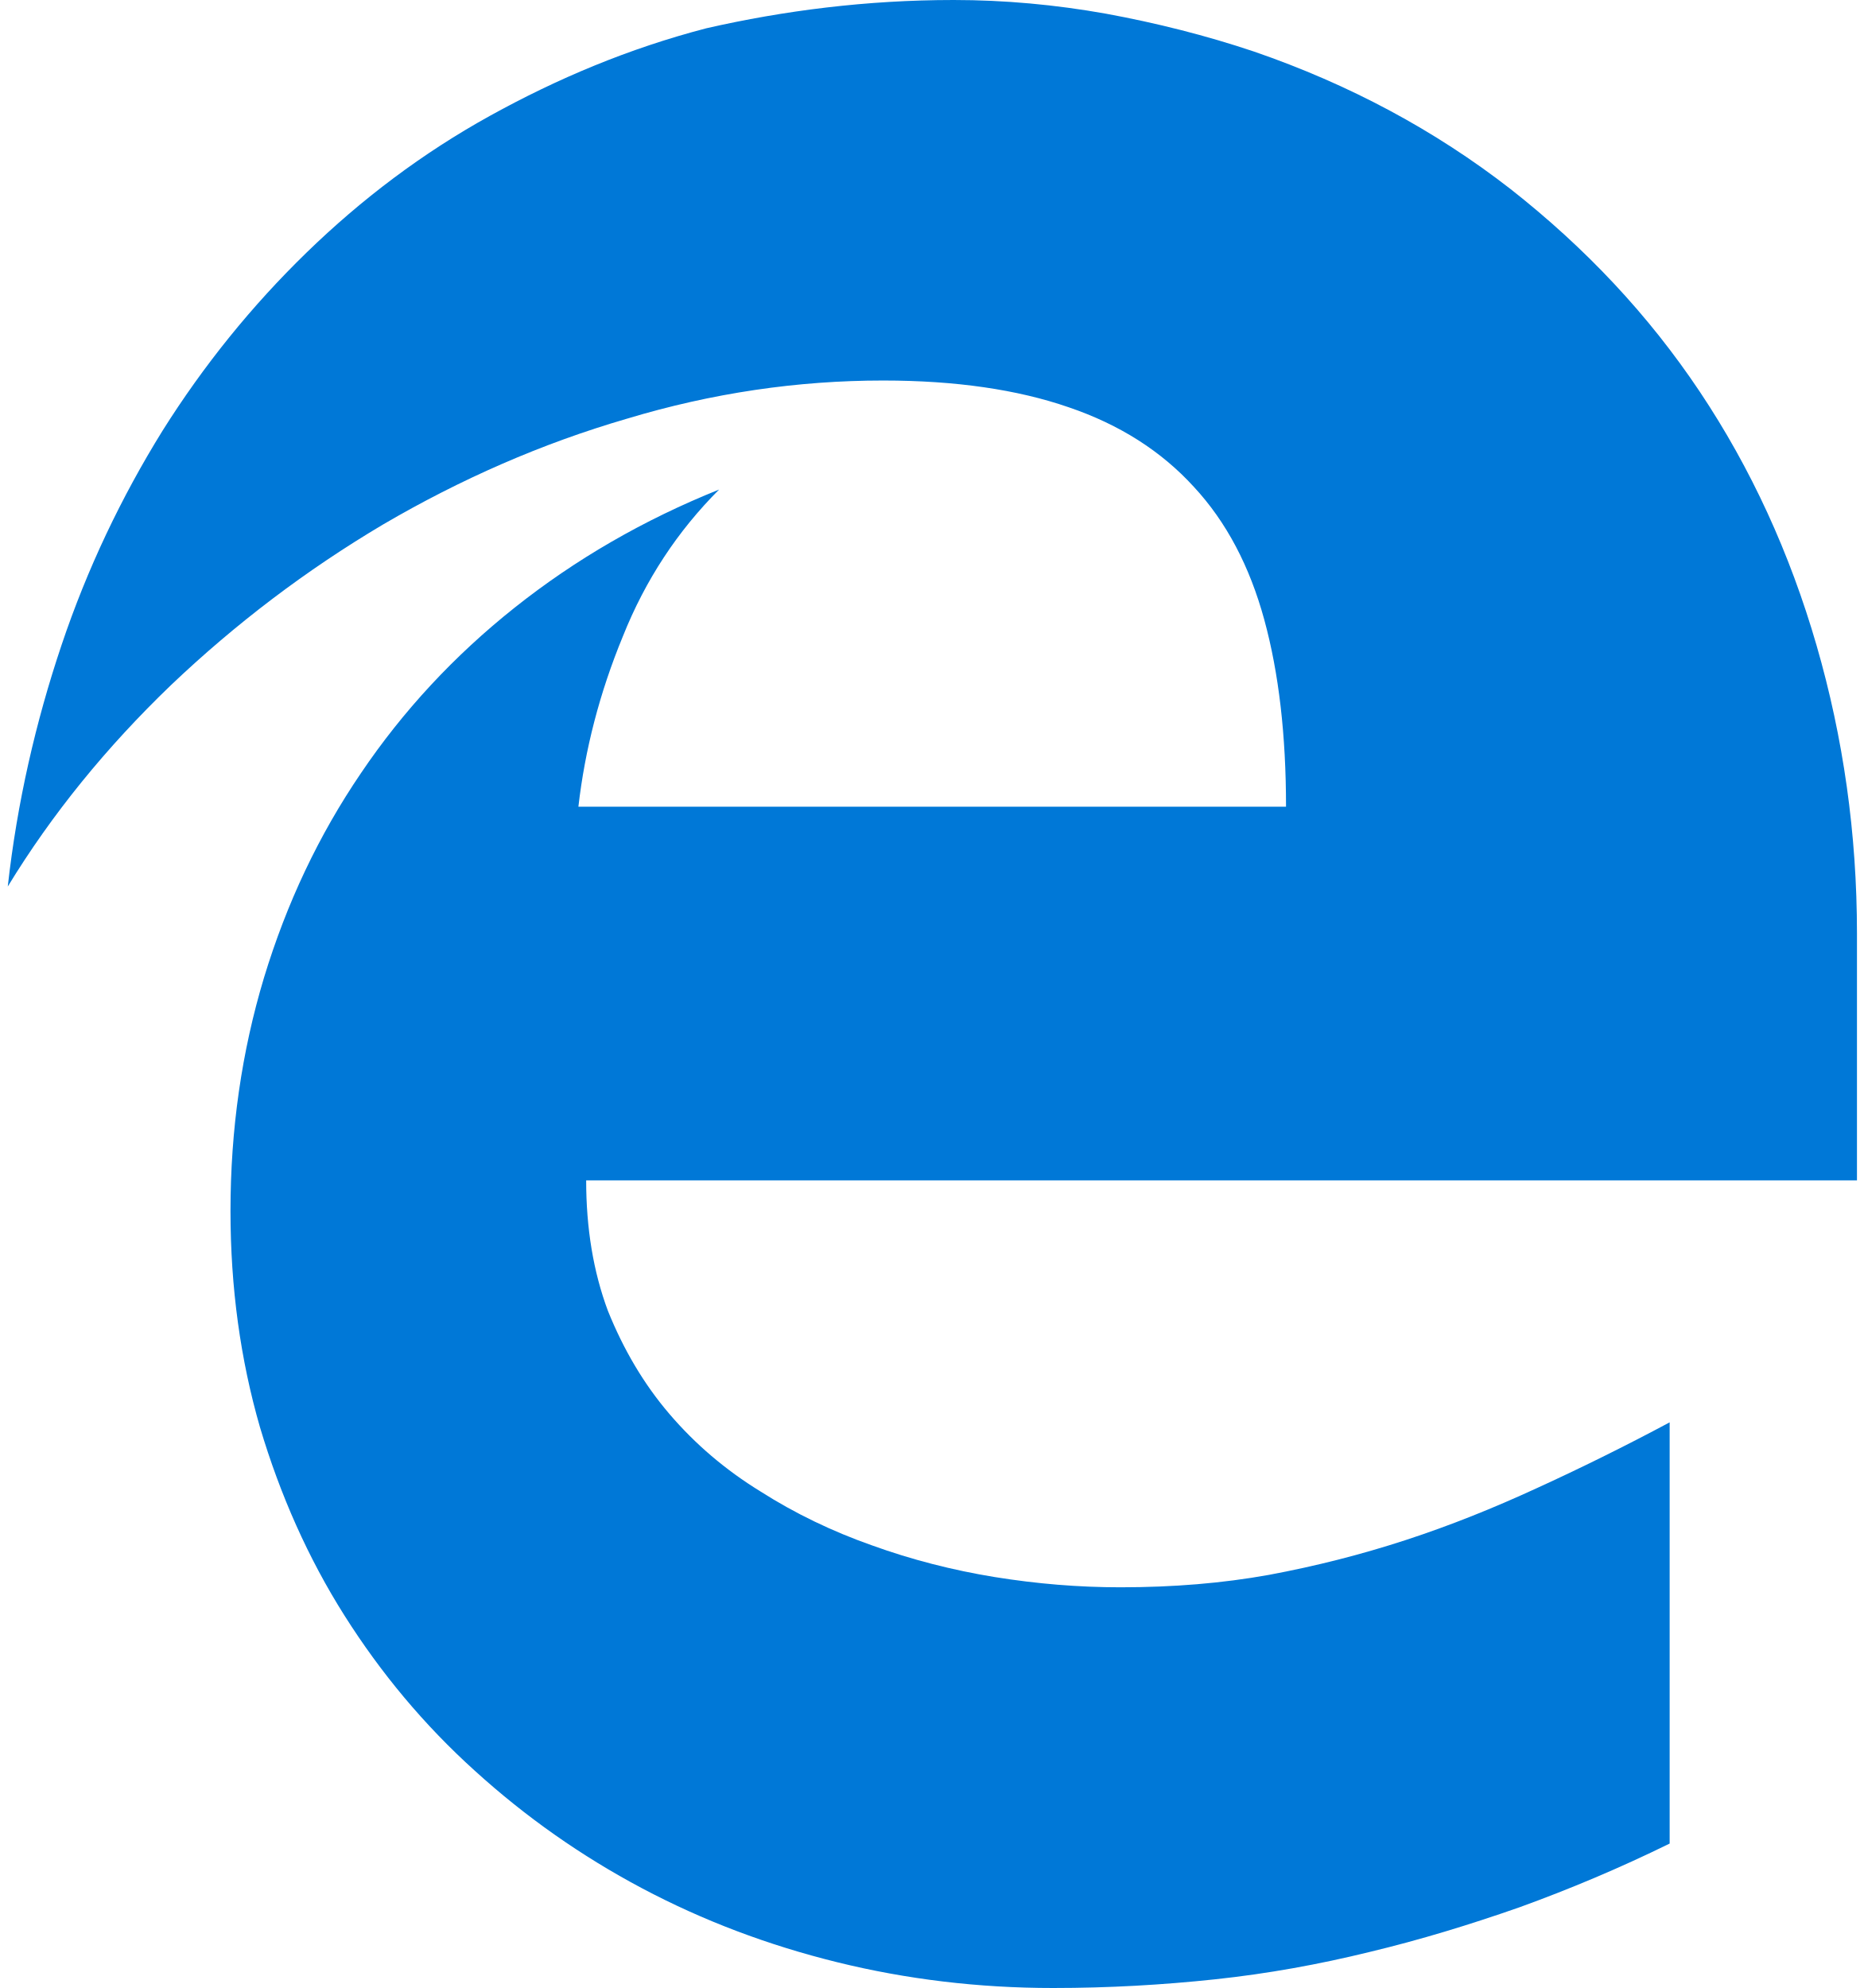
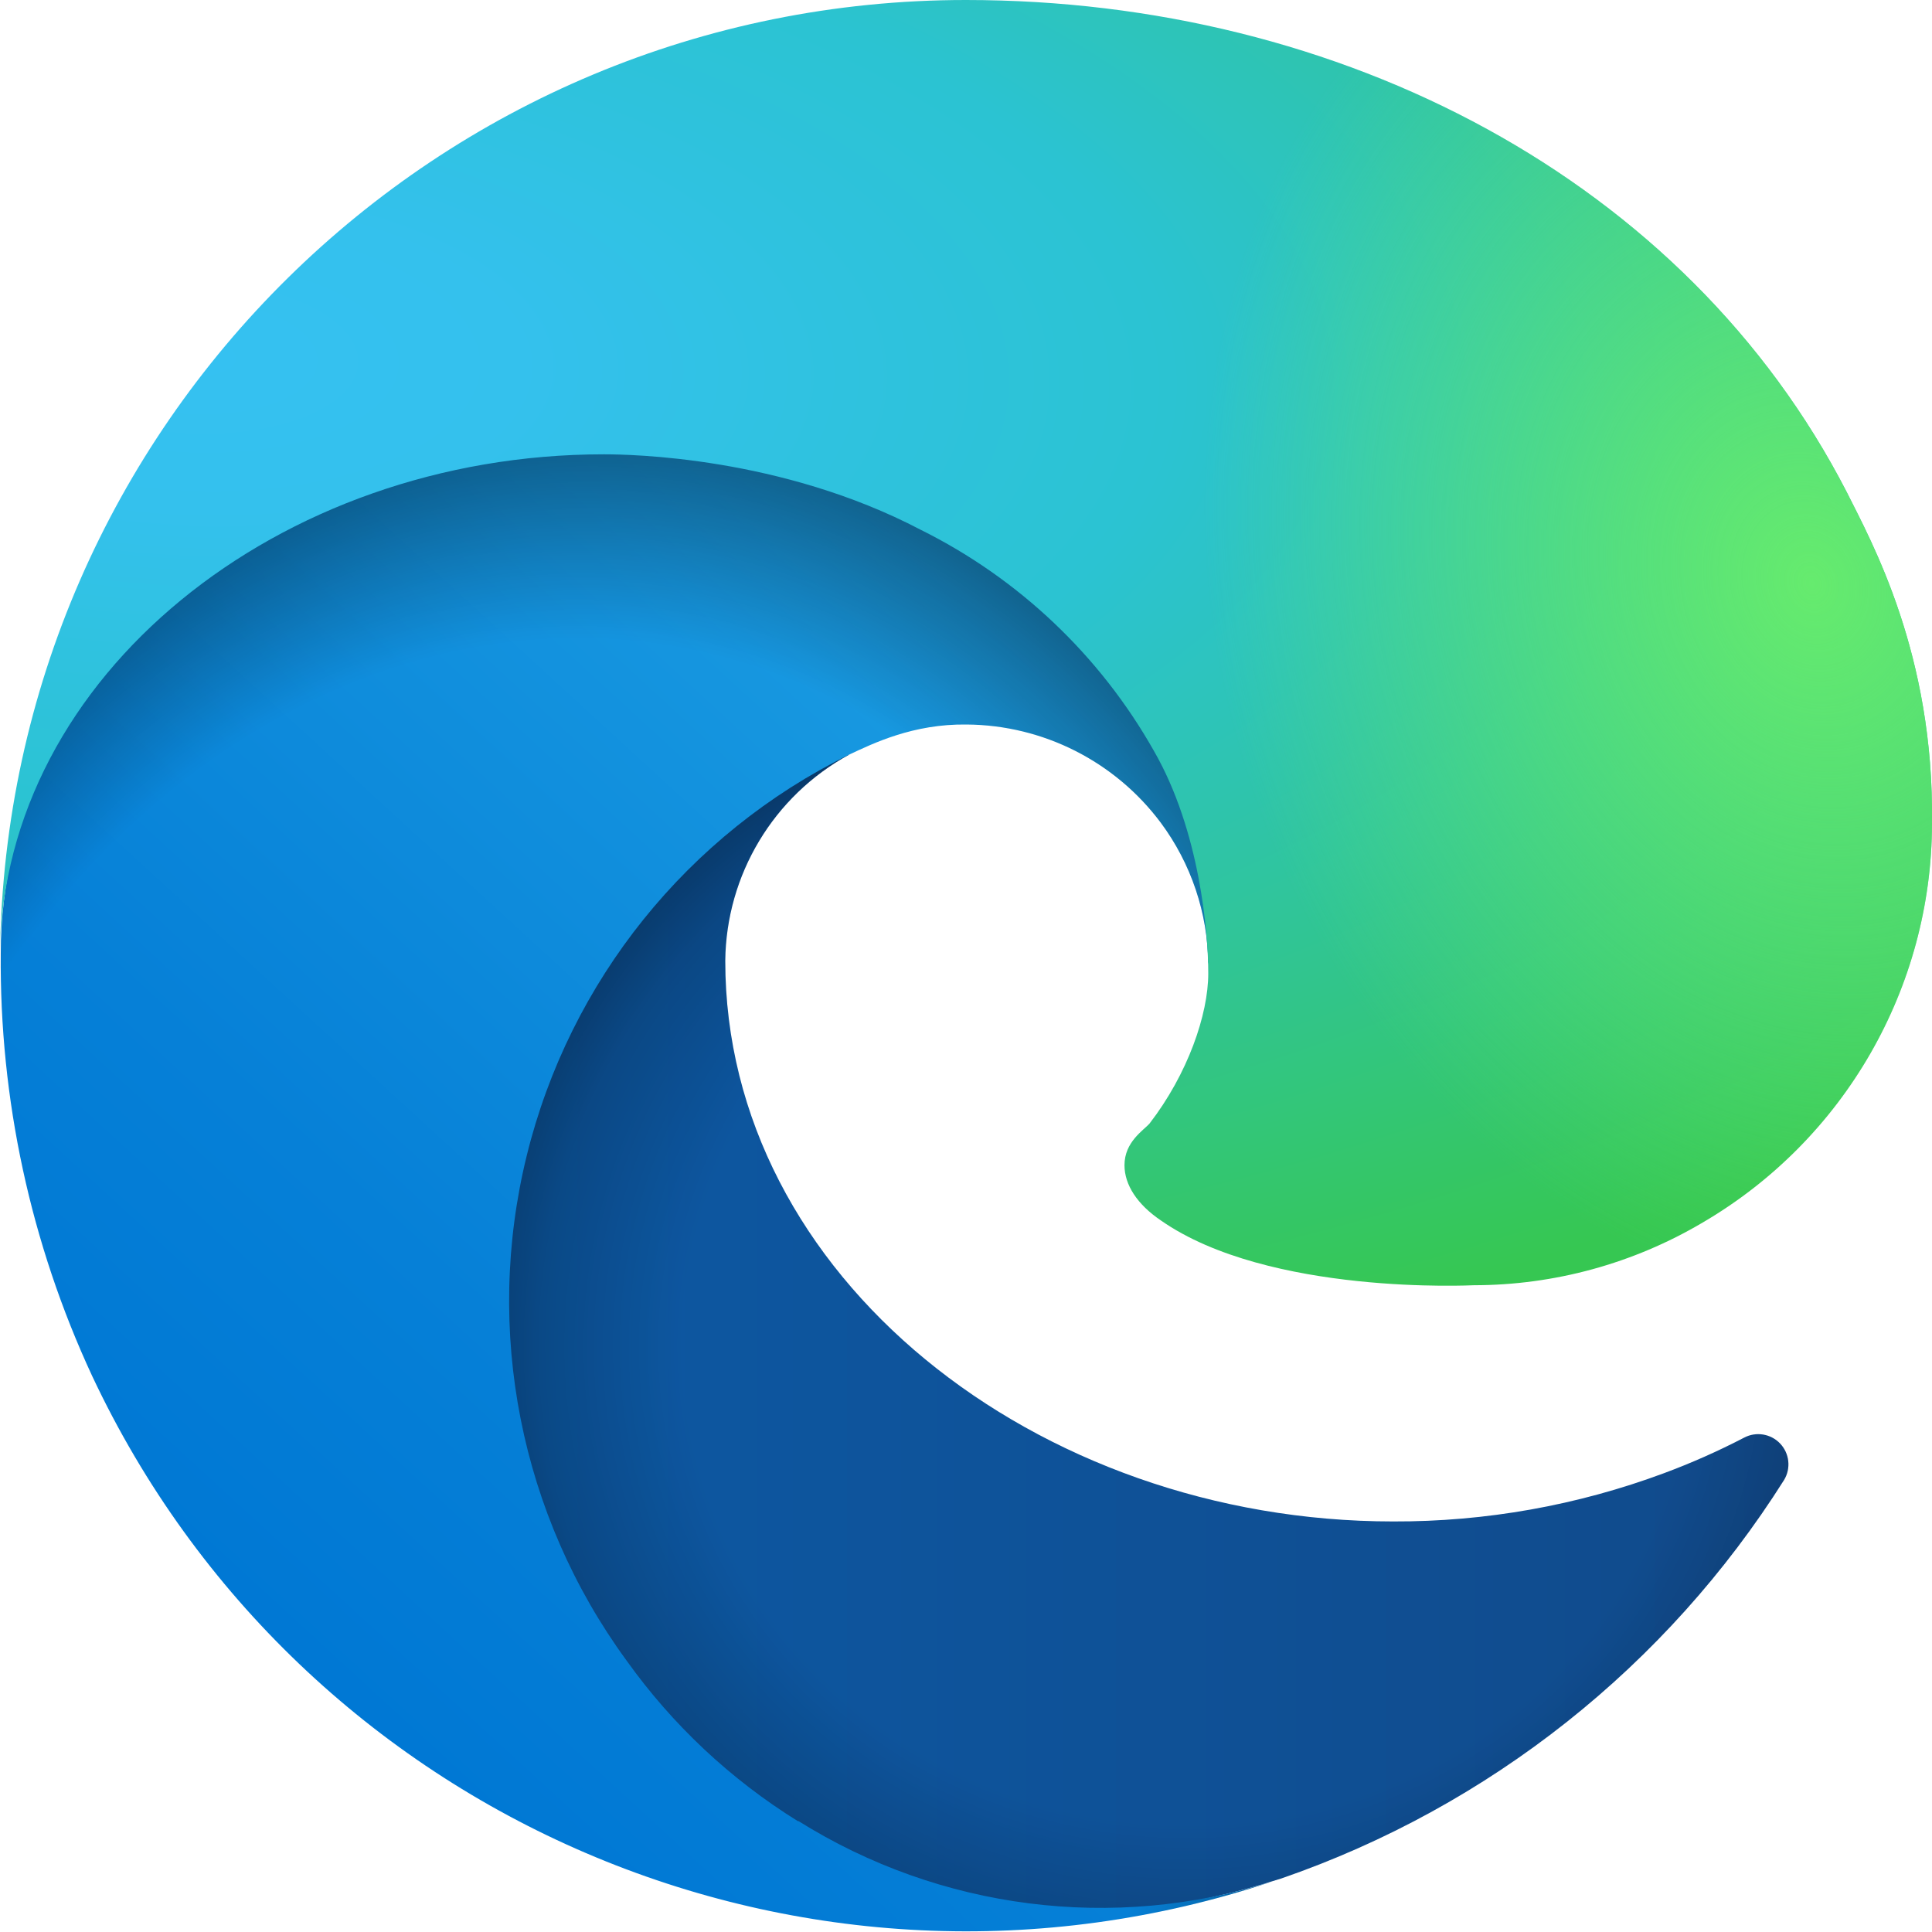
- <svg xmlns="http://www.w3.org/2000/svg" version="1.1" viewBox="0 0 60 64">
-   <path d="m18.87 38c0 1.54 0.23 2.94 0.7 4.2 0.5 1.24 1.15 2.35 1.98 3.32s1.8 1.8 2.94 2.5c1.1 0.7 2.3 1.28 3.58 1.73 1.27 0.46 2.6 0.8 3.95 1.02 1.37 0.22 2.7 0.33 4.05 0.33 1.7 0 3.28-0.13 4.78-0.4 1.5-0.28 2.96-0.65 4.4-1.12s2.83-1.03 4.22-1.67c1.4-0.64 2.82-1.34 4.28-2.12v13.56c-1.63 0.8-3.23 1.47-4.83 2.05-1.6 0.56-3.2 1.05-4.83 1.44-1.63 0.4-3.28 0.7-4.97 0.88s-3.42 0.28-5.22 0.28c-2.4 0-4.72-0.28-6.95-0.83s-4.32-1.34-6.28-2.38-3.75-2.3-5.38-3.78c-1.64-1.48-3.03-3.15-4.2-5s-2.07-3.88-2.72-6.06c-0.63-2.18-0.95-4.5-0.95-6.96 0-2.63 0.36-5.13 1.08-7.52 0.73-2.4 1.76-4.58 3.12-6.58 1.35-2 3-3.78 4.95-5.33s4.14-2.82 6.58-3.8c-1.33 1.33-2.37 2.9-3.1 4.73-0.75 1.82-1.22 3.65-1.43 5.48h22.78c0-2.3-0.23-4.3-0.7-6.02s-1.22-3.15-2.27-4.28c-1.04-1.14-2.38-2-4.03-2.56-1.65-0.57-3.64-0.86-5.97-0.86-2.75 0-5.5 0.4-8.25 1.23-2.75 0.8-5.36 1.95-7.84 3.4-2.48 1.47-4.76 3.2-6.84 5.18-2.08 2-3.83 4.15-5.25 6.48 0.3-2.7 0.9-5.3 1.73-7.77s1.93-4.77 3.25-6.9c1.32-2.1 2.87-4.02 4.64-5.74s3.73-3.2 5.9-4.4 4.47-2.17 6.97-2.82c2.5-0.57 5.16-0.91 7.96-0.91 1.64 0 3.27 0.15 4.9 0.44 1.63 0.3 3.22 0.7 4.77 1.22 3.08 1.06 5.83 2.54 8.25 4.42 2.42 1.9 4.45 4.06 6.1 6.53s2.9 5.2 3.76 8.17 1.3 6.06 1.3 9.27v7.95h-40.91z" fill="#0078D7" />
+ <svg xmlns="http://www.w3.org/2000/svg" viewBox="0 0 256 256">
+   <defs>
+     <radialGradient id="b" cx="161.8" cy="68.9" r="95.4" gradientTransform="matrix(1 0 0 -.95 0 248.8)" gradientUnits="userSpaceOnUse">
+       <stop offset=".7" stop-opacity="0" />
+       <stop offset=".9" stop-opacity=".5" />
+       <stop offset="1" />
+     </radialGradient>
+     <radialGradient id="d" cx="-340.3" cy="63" r="143.2" gradientTransform="matrix(.15 -.99 -.8 -.12 176.6 -125.4)" gradientUnits="userSpaceOnUse">
+       <stop offset=".8" stop-opacity="0" />
+       <stop offset=".9" stop-opacity=".5" />
+       <stop offset="1" />
+     </radialGradient>
+     <radialGradient id="e" cx="113.4" cy="570.2" r="202.4" gradientTransform="matrix(-.04 1 2.13 .08 -1179.5 -106.7)" gradientUnits="userSpaceOnUse">
+       <stop offset="0" stop-color="#35c1f1" />
+       <stop offset=".1" stop-color="#34c1ed" />
+       <stop offset=".2" stop-color="#2fc2df" />
+       <stop offset=".3" stop-color="#2bc3d2" />
+       <stop offset=".7" stop-color="#36c752" />
+     </radialGradient>
+     <radialGradient id="f" cx="376.5" cy="568" r="97.3" gradientTransform="matrix(.28 .96 .78 -.23 -303.8 -148.5)" gradientUnits="userSpaceOnUse">
+       <stop offset="0" stop-color="#66eb6e" />
+       <stop offset="1" stop-color="#66eb6e" stop-opacity="0" />
+     </radialGradient>
+     <linearGradient id="a" x1="63.3" y1="84" x2="241.7" y2="84" gradientTransform="matrix(1 0 0 -1 0 266)" gradientUnits="userSpaceOnUse">
+       <stop offset="0" stop-color="#0c59a4" />
+       <stop offset="1" stop-color="#114a8b" />
+     </linearGradient>
+     <linearGradient id="c" x1="157.3" y1="161.4" x2="46" y2="40.1" gradientTransform="matrix(1 0 0 -1 0 266)" gradientUnits="userSpaceOnUse">
+       <stop offset="0" stop-color="#1b9de2" />
+       <stop offset=".2" stop-color="#1595df" />
+       <stop offset=".7" stop-color="#0680d7" />
+       <stop offset="1" stop-color="#0078d4" />
+     </linearGradient>
+   </defs>
+   <path d="M235.7 195.5a93.7 93.7 0 0 1-10.6 4.7 101.9 101.9 0 0 1-35.9 6.4c-47.3 0-88.5-32.5-88.5-74.3a31.5 31.5 0 0 1 16.4-27.3c-42.8 1.8-53.8 46.4-53.8 72.5 0 74 68.1 81.4 82.8 81.4 7.9 0 19.8-2.3 27-4.6l1.3-.4a128.3 128.3 0 0 0 66.6-52.8 4 4 0 0 0-5.3-5.6Z" transform="translate(-4.6 -5)" style="fill:url(#a)" />
+   <path d="M235.7 195.5a93.7 93.7 0 0 1-10.6 4.7 101.9 101.9 0 0 1-35.9 6.4c-47.3 0-88.5-32.5-88.5-74.3a31.5 31.5 0 0 1 16.4-27.3c-42.8 1.8-53.8 46.4-53.8 72.5 0 74 68.1 81.4 82.8 81.4 7.9 0 19.8-2.3 27-4.6l1.3-.4a128.3 128.3 0 0 0 66.6-52.8 4 4 0 0 0-5.3-5.6Z" transform="translate(-4.6 -5)" style="isolation:isolate;opacity:.35;fill:url(#b)" />
+   <path d="M110.3 246.3A79.2 79.2 0 0 1 87.6 225a80.7 80.7 0 0 1 29.5-120c3.2-1.5 8.5-4.1 15.6-4a32.4 32.4 0 0 1 25.7 13 31.9 31.9 0 0 1 6.3 18.7c0-.2 24.5-79.6-80-79.6-43.9 0-80 41.6-80 78.2a130.2 130.2 0 0 0 12.1 56 128 128 0 0 0 156.4 67 75.5 75.5 0 0 1-62.8-8Z" transform="translate(-4.6 -5)" style="fill:url(#c)" />
+   <path d="M110.3 246.3A79.2 79.2 0 0 1 87.6 225a80.7 80.7 0 0 1 29.5-120c3.2-1.5 8.5-4.1 15.6-4a32.4 32.4 0 0 1 25.7 13 31.9 31.9 0 0 1 6.3 18.7c0-.2 24.5-79.6-80-79.6-43.9 0-80 41.6-80 78.2a130.2 130.2 0 0 0 12.1 56 128 128 0 0 0 156.4 67 75.5 75.5 0 0 1-62.8-8Z" transform="translate(-4.6 -5)" style="opacity:.41;fill:url(#d);isolation:isolate" />
+   <path d="M157 153.8c-.9 1-3.4 2.5-3.4 5.6 0 2.6 1.7 5.2 4.8 7.3 14.3 10 41.4 8.6 41.5 8.6a59.6 59.6 0 0 0 30.3-8.3 61.4 61.4 0 0 0 30.4-52.9c.3-22.4-8-37.3-11.3-43.9C228 28.8 182.3 5 132.6 5a128 128 0 0 0-128 126.2c.5-36.5 36.8-66 80-66 3.5 0 23.5.3 42 10a72.6 72.6 0 0 1 30.9 29.3c6.1 10.6 7.2 24.1 7.2 29.5s-2.7 13.3-7.8 19.9Z" transform="translate(-4.6 -5)" style="fill:url(#e)" />
+   <path d="M157 153.8c-.9 1-3.4 2.5-3.4 5.6 0 2.6 1.7 5.2 4.8 7.3 14.3 10 41.4 8.6 41.5 8.6a59.6 59.6 0 0 0 30.3-8.3 61.4 61.4 0 0 0 30.4-52.9c.3-22.4-8-37.3-11.3-43.9C228 28.8 182.3 5 132.6 5a128 128 0 0 0-128 126.2c.5-36.5 36.8-66 80-66 3.5 0 23.5.3 42 10a72.6 72.6 0 0 1 30.9 29.3c6.1 10.6 7.2 24.1 7.2 29.5s-2.7 13.3-7.8 19.9Z" transform="translate(-4.6 -5)" style="fill:url(#f)" />
</svg>
